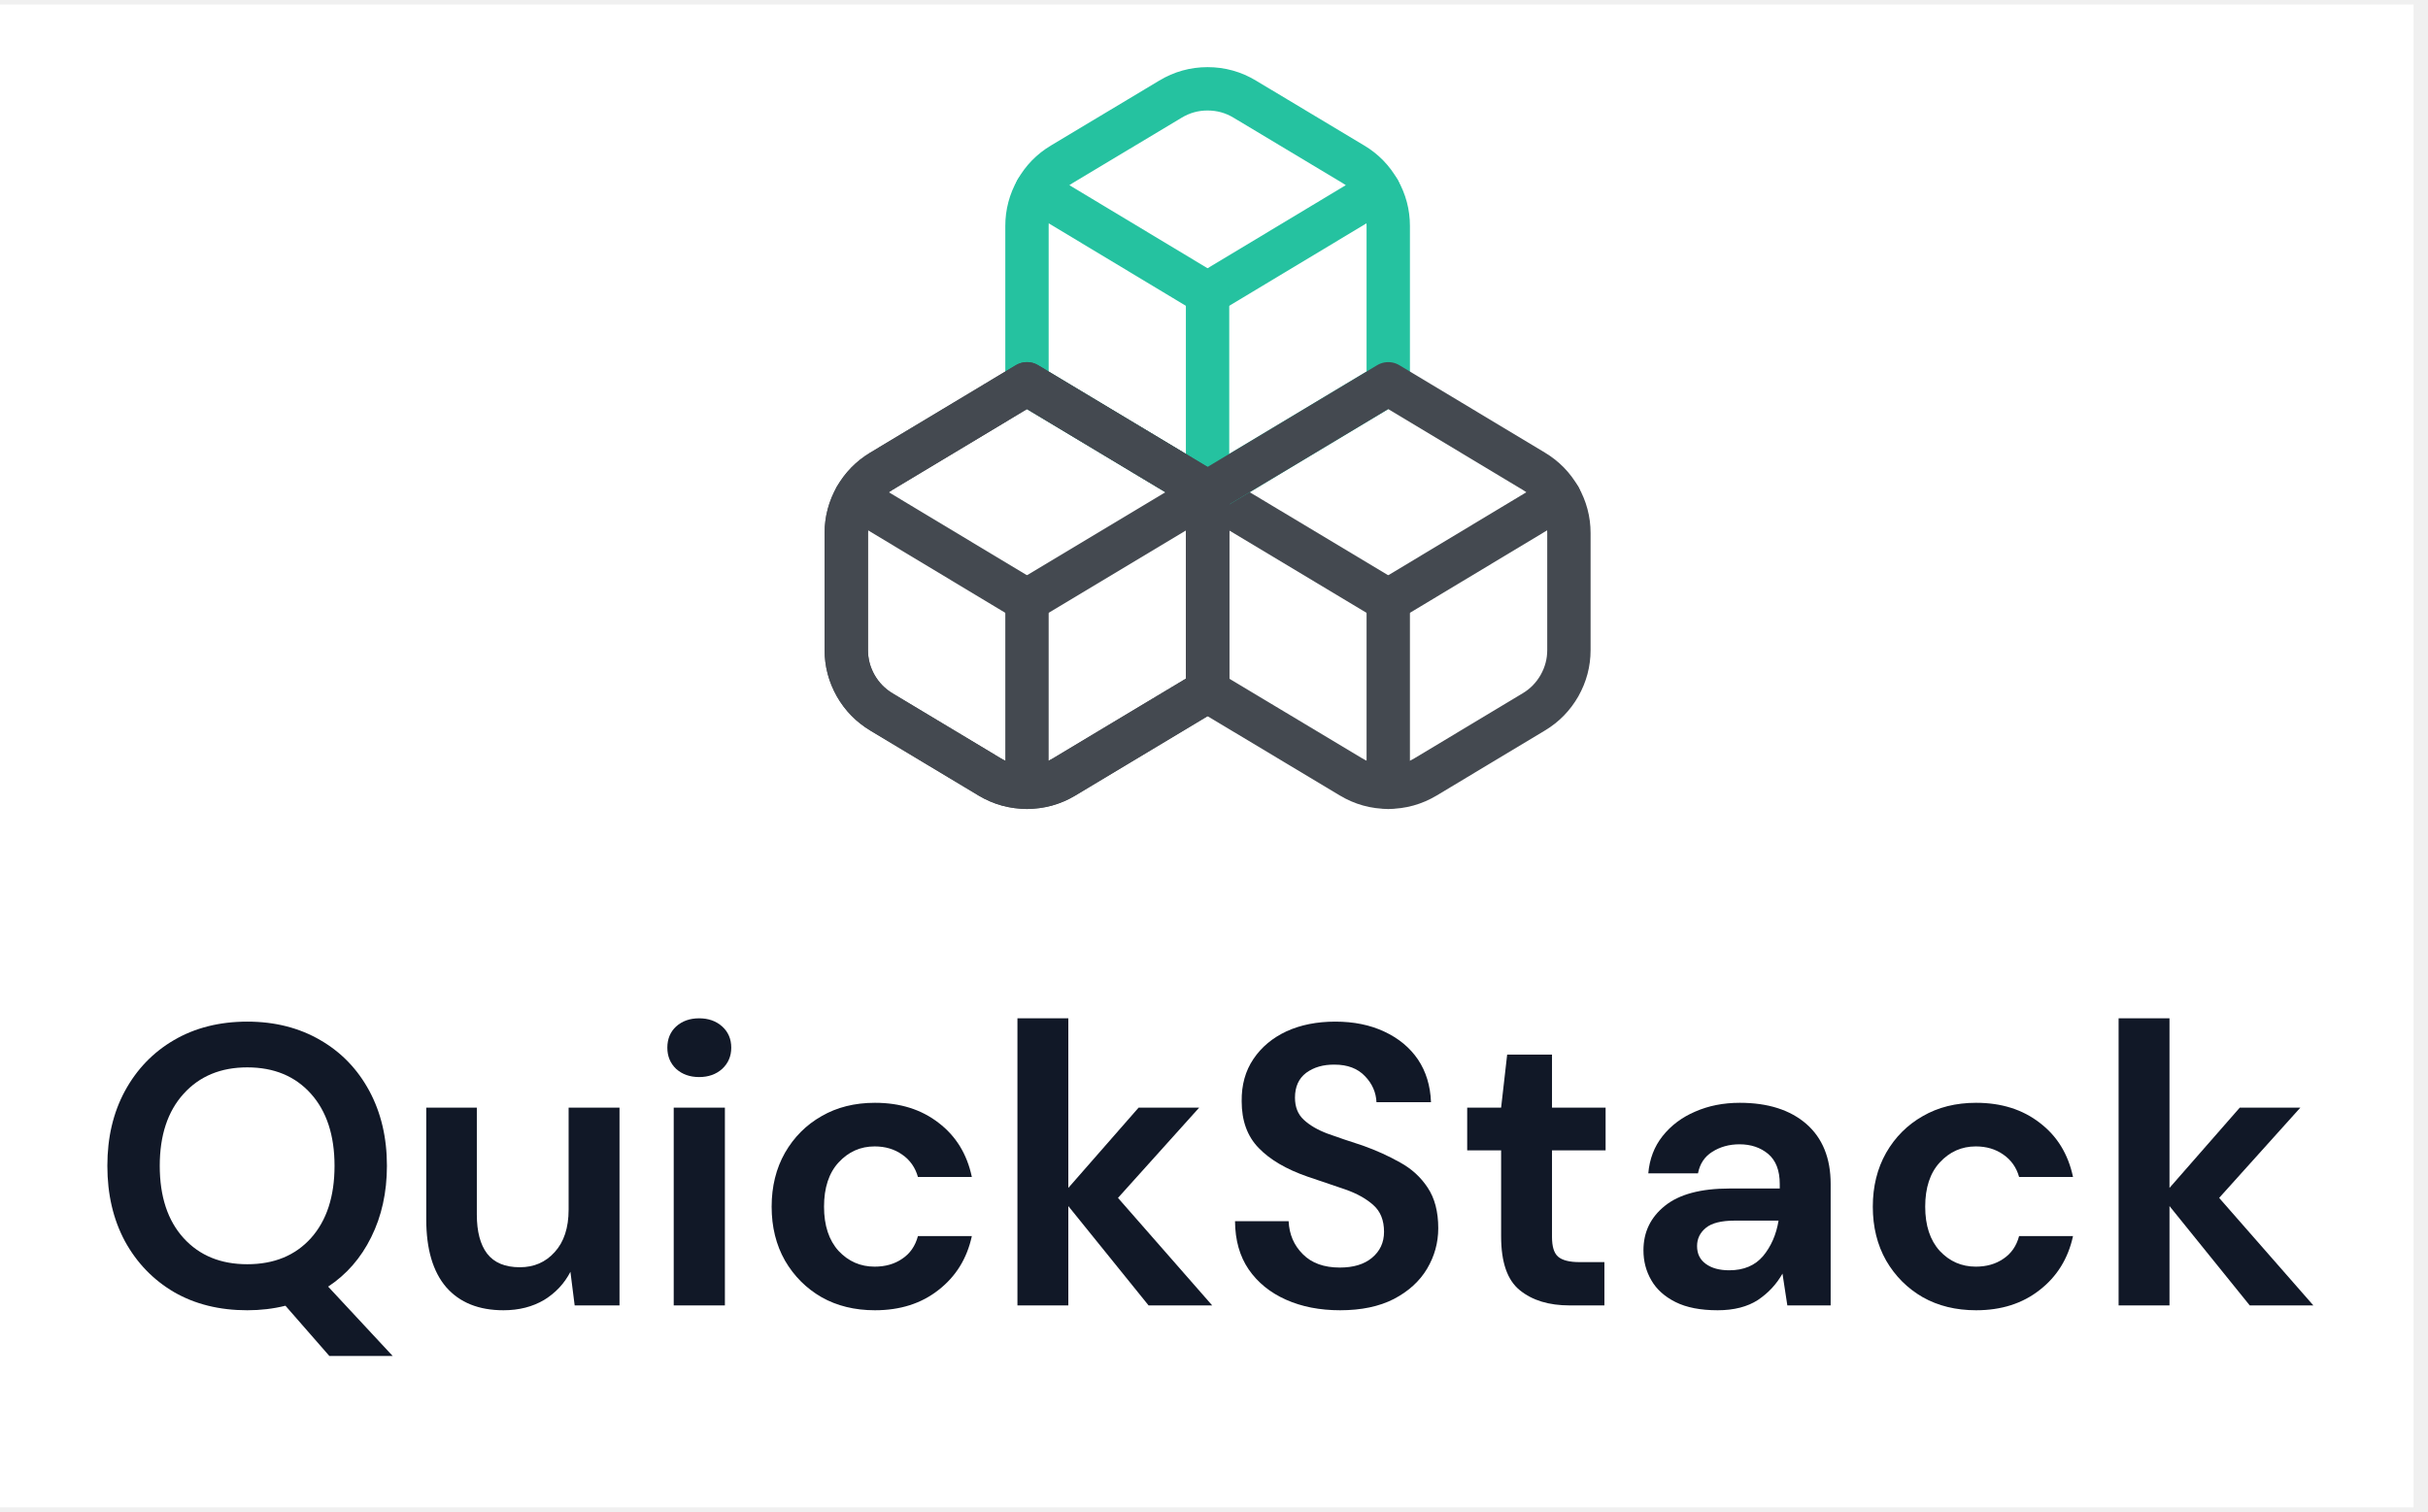
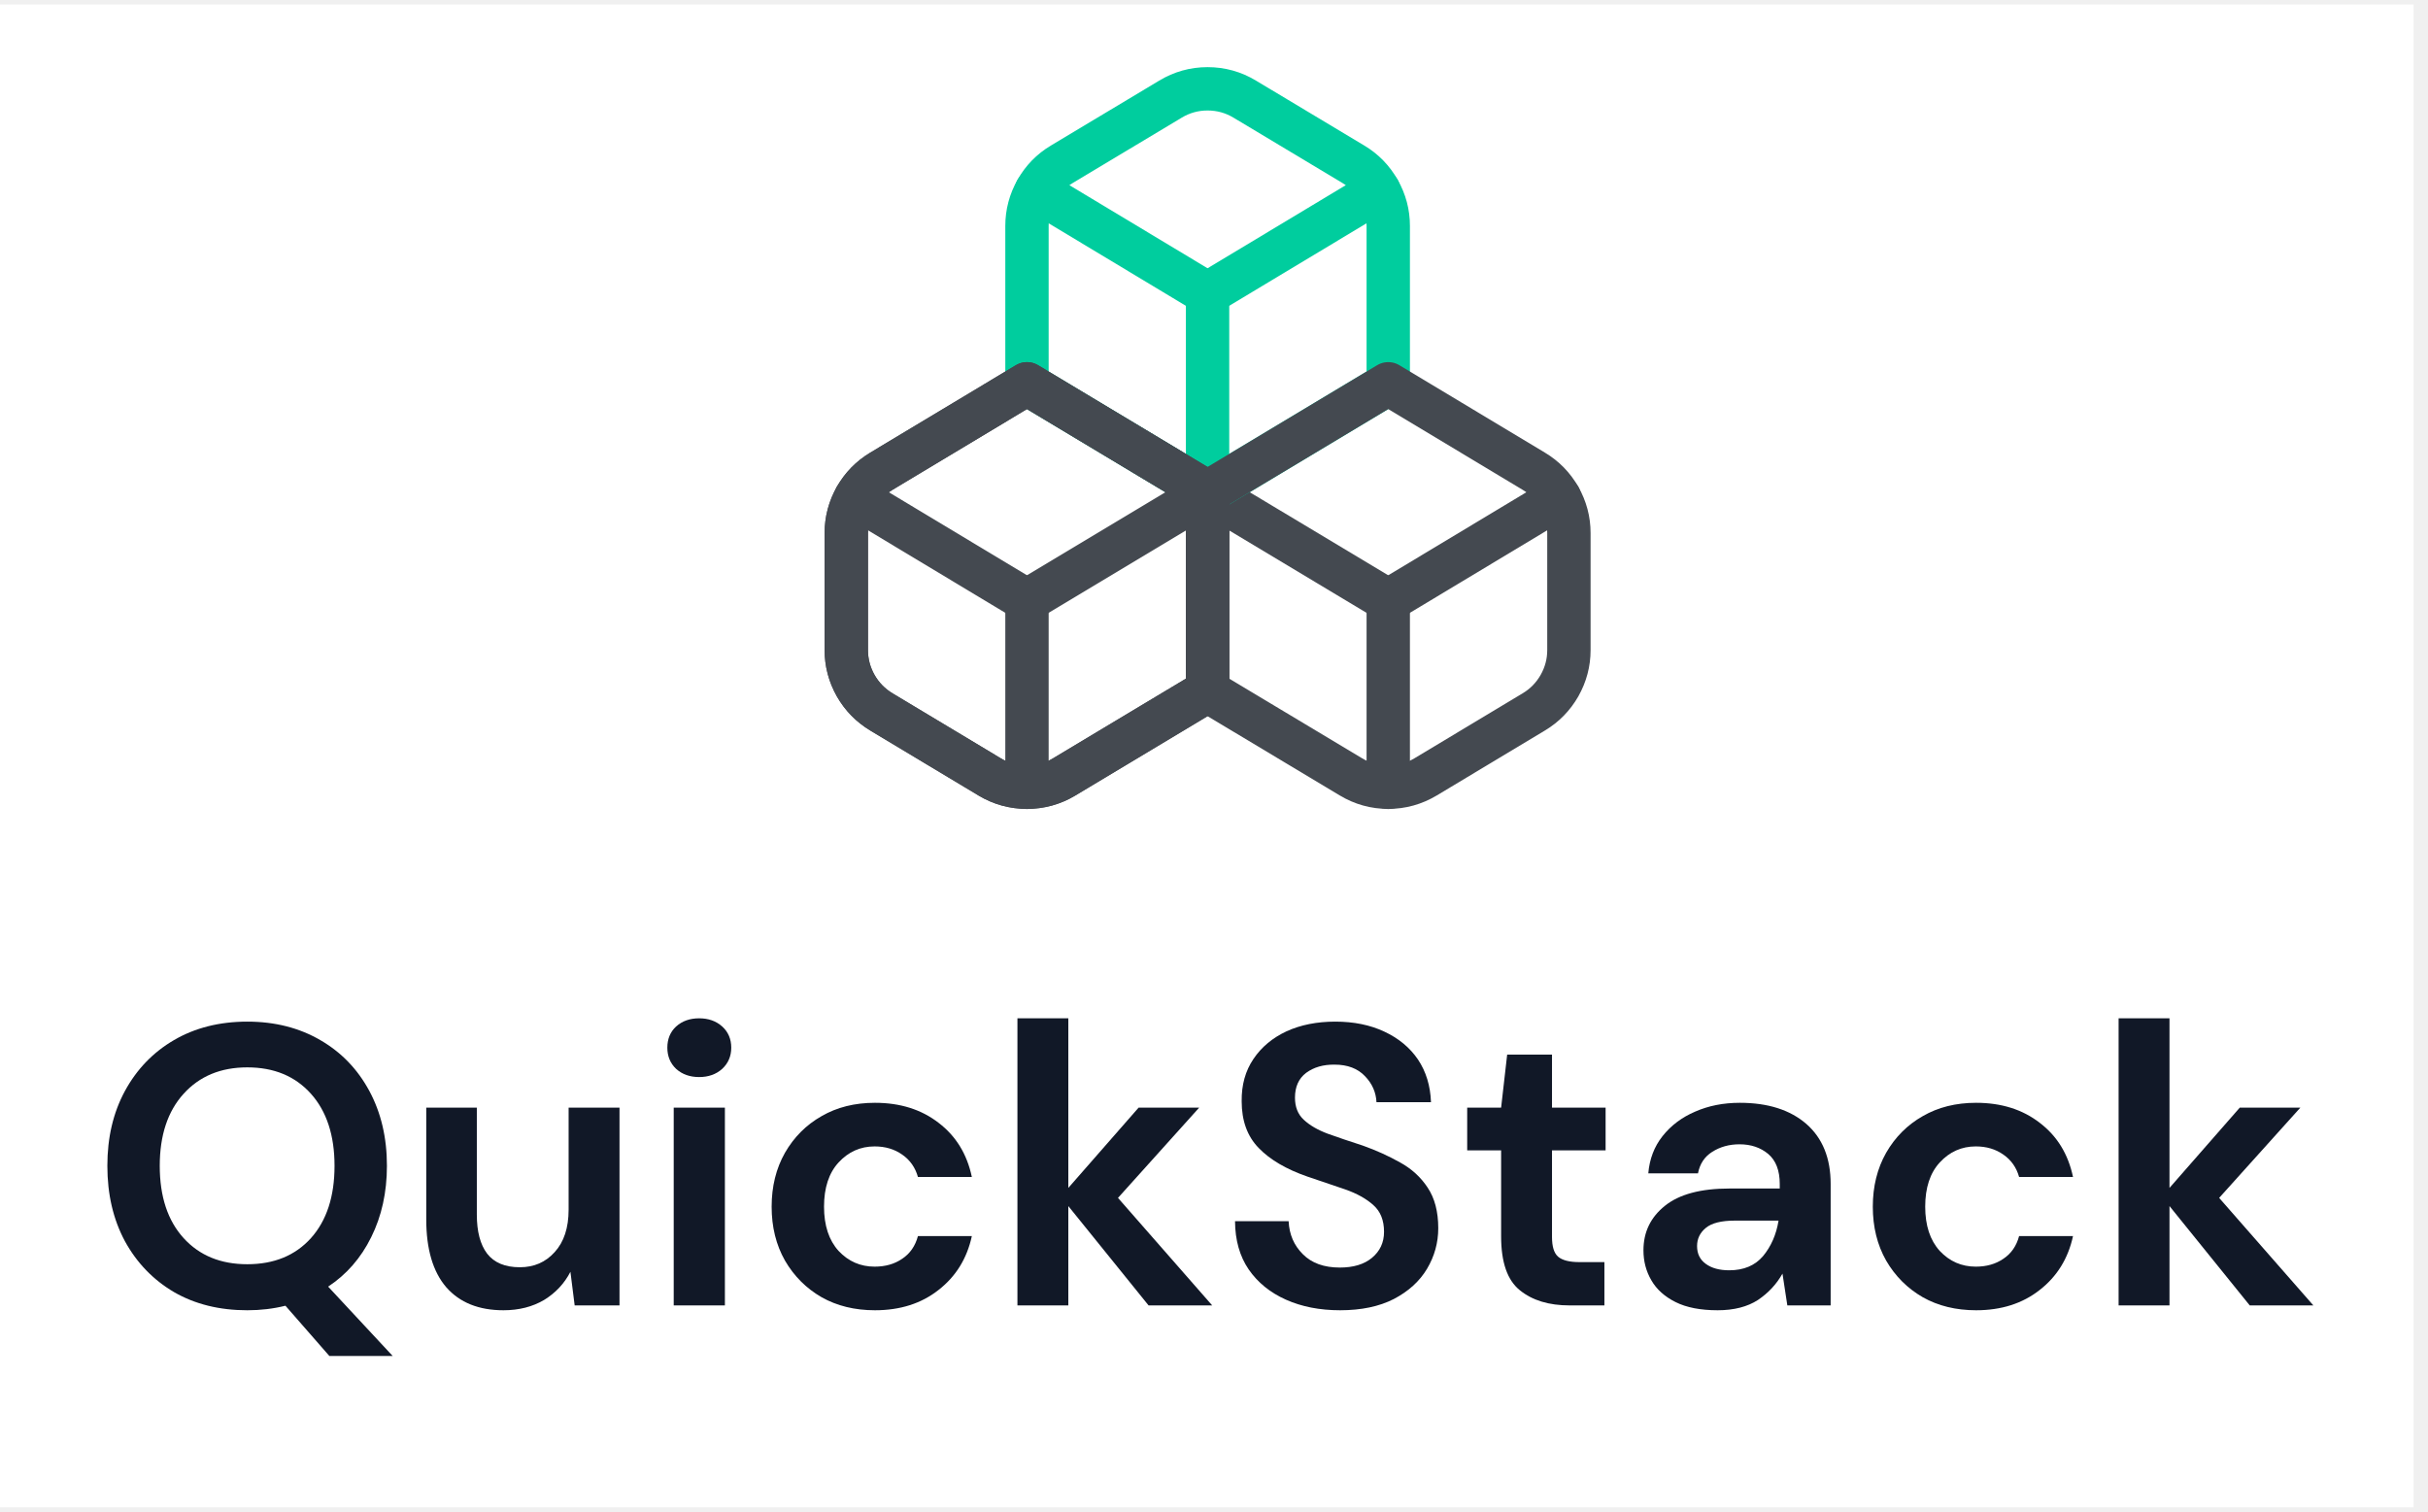
<svg xmlns="http://www.w3.org/2000/svg" width="167" zoomAndPan="magnify" viewBox="0 0 125.25 78" height="104" preserveAspectRatio="xMidYMid meet" version="1.0">
  <defs>
    <g />
    <clipPath id="6bbebaa400">
      <path d="M 0 0.23 L 124.504 0.23 L 124.504 77.766 L 0 77.766 Z M 0 0.23 " clip-rule="nonzero" />
    </clipPath>
    <clipPath id="70a473771c">
      <rect x="0" width="116" y="0" height="28" />
    </clipPath>
  </defs>
  <g clip-path="url(#6bbebaa400)">
    <path fill="#ffffff" d="M 0 0.23 L 124.504 0.23 L 124.504 77.77 L 0 77.77 Z M 0 0.23 " fill-opacity="1" fill-rule="nonzero" />
  </g>
  <path stroke-linecap="round" transform="matrix(1.863839, 0, 0, 1.863839, 39.92862, 0.232145)" fill="none" stroke-linejoin="round" d="M 17 16.499 L 11.999 13.5 " stroke="#444950" stroke-width="1.2" stroke-opacity="1" stroke-miterlimit="4" />
  <path stroke-linecap="round" transform="matrix(1.863839, 0, 0, 1.863839, 39.92862, 0.232145)" fill="none" stroke-linejoin="round" d="M 7.001 16.499 L 2.26 13.649 " stroke="#444950" stroke-width="1.2" stroke-opacity="1" stroke-miterlimit="4" />
-   <path stroke-linecap="round" transform="matrix(1.863839, 0, 0, 1.863839, 39.92862, 0.232145)" fill="none" stroke-linejoin="round" d="M 11.999 8.001 L 7.26 5.151 " stroke="#25c2a0" stroke-width="1.2" stroke-opacity="1" stroke-miterlimit="4" />
-   <path stroke-linecap="round" transform="matrix(1.863839, 0, 0, 1.863839, 39.92862, 0.232145)" fill="none" stroke-linejoin="round" d="M 11.999 8.001 L 16.74 5.151 " stroke="#25c2a0" stroke-width="1.2" stroke-opacity="1" stroke-miterlimit="4" />
-   <path stroke-linecap="round" transform="matrix(1.863839, 0, 0, 1.863839, 39.92862, 0.232145)" fill="none" stroke-linejoin="round" d="M 11.999 13.5 L 11.999 8.001 " stroke="#25c2a0" stroke-width="1.2" stroke-opacity="1" stroke-miterlimit="4" />
-   <path stroke-linecap="round" transform="matrix(1.863839, 0, 0, 1.863839, 39.92862, 0.232145)" fill="none" stroke-linejoin="round" d="M 7.971 4.419 C 7.669 4.599 7.432 4.843 7.26 5.149 C 7.089 5.452 7.001 5.779 7.001 6.129 L 7.001 10.499 L 11.999 13.5 L 17 10.499 L 17 6.129 C 17 5.779 16.912 5.452 16.74 5.149 C 16.566 4.843 16.331 4.599 16.029 4.419 L 13.03 2.621 C 12.714 2.43 12.37 2.334 11.999 2.334 C 11.63 2.334 11.287 2.43 10.97 2.621 Z M 7.971 4.419 " stroke="#25c2a0" stroke-width="1.2" stroke-opacity="1" stroke-miterlimit="4" />
+   <path stroke-linecap="round" transform="matrix(1.863839, 0, 0, 1.863839, 39.92862, 0.232145)" fill="none" stroke-linejoin="round" d="M 11.999 8.001 L 7.26 5.151 " stroke="#00cd9e" stroke-width="1.2" stroke-opacity="1" stroke-miterlimit="4" />
+   <path stroke-linecap="round" transform="matrix(1.863839, 0, 0, 1.863839, 39.92862, 0.232145)" fill="none" stroke-linejoin="round" d="M 11.999 8.001 L 16.74 5.151 " stroke="#00cd9e" stroke-width="1.2" stroke-opacity="1" stroke-miterlimit="4" />
+   <path stroke-linecap="round" transform="matrix(1.863839, 0, 0, 1.863839, 39.92862, 0.232145)" fill="none" stroke-linejoin="round" d="M 11.999 13.5 L 11.999 8.001 " stroke="#00cd9e" stroke-width="1.2" stroke-opacity="1" stroke-miterlimit="4" />
+   <path stroke-linecap="round" transform="matrix(1.863839, 0, 0, 1.863839, 39.92862, 0.232145)" fill="none" stroke-linejoin="round" d="M 7.971 4.419 C 7.669 4.599 7.432 4.843 7.26 5.149 C 7.089 5.452 7.001 5.779 7.001 6.129 L 7.001 10.499 L 11.999 13.5 L 17 10.499 L 17 6.129 C 17 5.779 16.912 5.452 16.74 5.149 C 16.566 4.843 16.331 4.599 16.029 4.419 L 13.03 2.621 C 12.714 2.43 12.37 2.334 11.999 2.334 C 11.63 2.334 11.287 2.43 10.97 2.621 Z M 7.971 4.419 " stroke="#00cd9e" stroke-width="1.2" stroke-opacity="1" stroke-miterlimit="4" />
  <path stroke-linecap="round" transform="matrix(1.863839, 0, 0, 1.863839, 39.92862, 0.232145)" fill="none" stroke-linejoin="round" d="M 17 16.499 L 21.74 13.649 " stroke="#444950" stroke-width="1.2" stroke-opacity="1" stroke-miterlimit="4" />
  <path stroke-linecap="round" transform="matrix(1.863839, 0, 0, 1.863839, 39.92862, 0.232145)" fill="none" stroke-linejoin="round" d="M 17 16.499 L 17 21.67 " stroke="#444950" stroke-width="1.2" stroke-opacity="1" stroke-miterlimit="4" />
  <path stroke-linecap="round" transform="matrix(1.863839, 0, 0, 1.863839, 39.92862, 0.232145)" fill="none" stroke-linejoin="round" d="M 7.001 16.499 L 7.001 21.67 " stroke="#444950" stroke-width="1.2" stroke-opacity="1" stroke-miterlimit="4" />
  <path stroke-linecap="round" transform="matrix(1.863839, 0, 0, 1.863839, 39.92862, 0.232145)" fill="none" stroke-linejoin="round" d="M 7.001 16.499 L 11.999 13.5 " stroke="#444950" stroke-width="1.2" stroke-opacity="1" stroke-miterlimit="4" />
  <path stroke-linecap="round" transform="matrix(1.863839, 0, 0, 1.863839, 39.92862, 0.232145)" fill="none" stroke-linejoin="round" d="M 2.97 12.92 C 2.671 13.1 2.434 13.343 2.26 13.647 C 2.088 13.953 2 14.28 2 14.63 L 2 17.87 C 2 18.22 2.088 18.547 2.26 18.853 C 2.434 19.157 2.671 19.4 2.97 19.58 L 5.969 21.381 C 6.286 21.571 6.63 21.666 7.001 21.666 C 7.369 21.666 7.713 21.571 8.03 21.381 L 11.999 19 L 11.999 13.5 L 7.001 10.499 Z M 2.97 12.92 " stroke="#444950" stroke-width="1.2" stroke-opacity="1" stroke-miterlimit="4" />
  <path stroke-linecap="round" transform="matrix(1.863839, 0, 0, 1.863839, 39.92862, 0.232145)" fill="none" stroke-linejoin="round" d="M 2.97 12.92 C 2.671 13.1 2.434 13.343 2.26 13.647 C 2.088 13.953 2 14.28 2 14.63 L 2 17.87 C 2 18.22 2.088 18.547 2.26 18.853 C 2.434 19.157 2.671 19.4 2.97 19.58 L 5.969 21.381 C 6.286 21.571 6.63 21.666 7.001 21.666 C 7.369 21.666 7.713 21.571 8.03 21.381 L 11.999 19 L 11.999 13.5 L 7.001 10.499 Z M 2.97 12.92 " stroke="#444950" stroke-width="1.2" stroke-opacity="1" stroke-miterlimit="4" />
  <path stroke-linecap="round" transform="matrix(1.863839, 0, 0, 1.863839, 39.92862, 0.232145)" fill="none" stroke-linejoin="round" d="M 11.999 13.5 L 11.999 19 L 15.971 21.381 C 16.287 21.571 16.631 21.666 17 21.666 C 17.371 21.666 17.712 21.571 18.031 21.381 L 21.03 19.58 C 21.33 19.4 21.566 19.157 21.74 18.853 C 21.912 18.547 22 18.22 22 17.87 L 22 14.63 C 22 14.28 21.912 13.953 21.74 13.647 C 21.566 13.343 21.33 13.1 21.03 12.92 L 17 10.499 Z M 11.999 13.5 " stroke="#444950" stroke-width="1.2" stroke-opacity="1" stroke-miterlimit="4" />
  <g transform="matrix(1, 0, 0, 1, 4, 46)">
    <g clip-path="url(#70a473771c)">
      <g fill="#111827" fill-opacity="1">
        <g transform="translate(0.615952, 21.34767)">
          <g>
            <path d="M 8.141 0.25 C 6.703 0.25 5.441 -0.062 4.359 -0.688 C 3.285 -1.32 2.441 -2.195 1.828 -3.312 C 1.223 -4.438 0.922 -5.734 0.922 -7.203 C 0.922 -8.66 1.223 -9.945 1.828 -11.062 C 2.441 -12.188 3.285 -13.062 4.359 -13.688 C 5.441 -14.32 6.703 -14.641 8.141 -14.641 C 9.566 -14.641 10.82 -14.32 11.906 -13.688 C 12.988 -13.062 13.832 -12.188 14.438 -11.062 C 15.039 -9.945 15.344 -8.66 15.344 -7.203 C 15.344 -5.828 15.07 -4.598 14.531 -3.516 C 14 -2.441 13.258 -1.594 12.312 -0.969 L 15.641 2.609 L 12.375 2.609 L 10.109 0.016 C 9.484 0.172 8.828 0.25 8.141 0.25 Z M 8.141 -2.125 C 9.516 -2.125 10.609 -2.57 11.422 -3.469 C 12.234 -4.375 12.641 -5.617 12.641 -7.203 C 12.641 -8.773 12.234 -10.016 11.422 -10.922 C 10.609 -11.828 9.516 -12.281 8.141 -12.281 C 6.773 -12.281 5.68 -11.828 4.859 -10.922 C 4.035 -10.016 3.625 -8.773 3.625 -7.203 C 3.625 -5.617 4.035 -4.375 4.859 -3.469 C 5.68 -2.57 6.773 -2.125 8.141 -2.125 Z M 8.141 -2.125 " />
          </g>
        </g>
      </g>
      <g fill="#111827" fill-opacity="1">
        <g transform="translate(16.81645, 21.34767)">
          <g>
            <path d="M 5.156 0.25 C 3.883 0.25 2.898 -0.145 2.203 -0.938 C 1.516 -1.738 1.172 -2.906 1.172 -4.438 L 1.172 -10.203 L 3.781 -10.203 L 3.781 -4.688 C 3.781 -3.812 3.957 -3.141 4.312 -2.672 C 4.676 -2.203 5.238 -1.969 6 -1.969 C 6.727 -1.969 7.328 -2.227 7.797 -2.75 C 8.273 -3.27 8.516 -4 8.516 -4.938 L 8.516 -10.203 L 11.141 -10.203 L 11.141 0 L 8.828 0 L 8.609 -1.734 C 8.297 -1.129 7.844 -0.645 7.25 -0.281 C 6.656 0.07 5.957 0.25 5.156 0.25 Z M 5.156 0.25 " />
          </g>
        </g>
      </g>
      <g fill="#111827" fill-opacity="1">
        <g transform="translate(29.31632, 21.34767)">
          <g>
            <path d="M 2.75 -11.781 C 2.27 -11.781 1.875 -11.922 1.562 -12.203 C 1.258 -12.492 1.109 -12.859 1.109 -13.297 C 1.109 -13.742 1.258 -14.109 1.562 -14.391 C 1.875 -14.672 2.27 -14.812 2.75 -14.812 C 3.227 -14.812 3.625 -14.672 3.938 -14.391 C 4.25 -14.109 4.406 -13.742 4.406 -13.297 C 4.406 -12.859 4.25 -12.492 3.938 -12.203 C 3.625 -11.922 3.227 -11.781 2.75 -11.781 Z M 1.438 0 L 1.438 -10.203 L 4.078 -10.203 L 4.078 0 Z M 1.438 0 " />
          </g>
        </g>
      </g>
      <g fill="#111827" fill-opacity="1">
        <g transform="translate(34.80557, 21.34767)">
          <g>
            <path d="M 6.328 0.25 C 5.285 0.25 4.367 0.023 3.578 -0.422 C 2.785 -0.879 2.156 -1.508 1.688 -2.312 C 1.227 -3.125 1 -4.051 1 -5.094 C 1 -6.133 1.227 -7.062 1.688 -7.875 C 2.156 -8.688 2.785 -9.316 3.578 -9.766 C 4.367 -10.223 5.285 -10.453 6.328 -10.453 C 7.629 -10.453 8.723 -10.109 9.609 -9.422 C 10.504 -8.742 11.078 -7.812 11.328 -6.625 L 8.547 -6.625 C 8.41 -7.113 8.141 -7.5 7.734 -7.781 C 7.336 -8.062 6.863 -8.203 6.312 -8.203 C 5.582 -8.203 4.961 -7.926 4.453 -7.375 C 3.953 -6.832 3.703 -6.07 3.703 -5.094 C 3.703 -4.125 3.953 -3.363 4.453 -2.812 C 4.961 -2.27 5.582 -2 6.312 -2 C 6.863 -2 7.336 -2.133 7.734 -2.406 C 8.141 -2.676 8.41 -3.066 8.547 -3.578 L 11.328 -3.578 C 11.078 -2.422 10.504 -1.492 9.609 -0.797 C 8.723 -0.098 7.629 0.25 6.328 0.25 Z M 6.328 0.25 " />
          </g>
        </g>
      </g>
      <g fill="#111827" fill-opacity="1">
        <g transform="translate(47.14098, 21.34767)">
          <g>
            <path d="M 1.344 0 L 1.344 -14.812 L 3.969 -14.812 L 3.969 -6.062 L 7.594 -10.203 L 10.719 -10.203 L 6.531 -5.547 L 11.391 0 L 8.109 0 L 3.969 -5.125 L 3.969 0 Z M 1.344 0 " />
          </g>
        </g>
      </g>
      <g fill="#111827" fill-opacity="1">
        <g transform="translate(58.81849, 21.34767)">
          <g>
            <path d="M 6.312 0.25 C 5.258 0.25 4.328 0.066 3.516 -0.297 C 2.703 -0.66 2.062 -1.18 1.594 -1.859 C 1.133 -2.535 0.898 -3.363 0.891 -4.344 L 3.656 -4.344 C 3.688 -3.664 3.93 -3.098 4.391 -2.641 C 4.848 -2.18 5.484 -1.953 6.297 -1.953 C 6.992 -1.953 7.547 -2.117 7.953 -2.453 C 8.367 -2.797 8.578 -3.242 8.578 -3.797 C 8.578 -4.391 8.395 -4.848 8.031 -5.172 C 7.664 -5.504 7.18 -5.773 6.578 -5.984 C 5.973 -6.191 5.328 -6.41 4.641 -6.641 C 3.535 -7.023 2.691 -7.52 2.109 -8.125 C 1.523 -8.727 1.234 -9.531 1.234 -10.531 C 1.223 -11.375 1.426 -12.102 1.844 -12.719 C 2.258 -13.332 2.828 -13.805 3.547 -14.141 C 4.273 -14.473 5.113 -14.641 6.062 -14.641 C 7.02 -14.641 7.863 -14.469 8.594 -14.125 C 9.332 -13.781 9.91 -13.301 10.328 -12.688 C 10.742 -12.07 10.969 -11.336 11 -10.484 L 8.188 -10.484 C 8.164 -10.992 7.969 -11.441 7.594 -11.828 C 7.219 -12.223 6.695 -12.422 6.031 -12.422 C 5.445 -12.43 4.957 -12.289 4.562 -12 C 4.176 -11.707 3.984 -11.281 3.984 -10.719 C 3.984 -10.238 4.133 -9.859 4.438 -9.578 C 4.738 -9.297 5.148 -9.055 5.672 -8.859 C 6.191 -8.672 6.789 -8.469 7.469 -8.25 C 8.176 -8 8.82 -7.707 9.406 -7.375 C 10 -7.051 10.473 -6.617 10.828 -6.078 C 11.191 -5.535 11.375 -4.836 11.375 -3.984 C 11.375 -3.234 11.18 -2.535 10.797 -1.891 C 10.41 -1.242 9.836 -0.723 9.078 -0.328 C 8.328 0.055 7.406 0.25 6.312 0.25 Z M 6.312 0.25 " />
          </g>
        </g>
      </g>
      <g fill="#111827" fill-opacity="1">
        <g transform="translate(71.09222, 21.34767)">
          <g>
            <path d="M 5.875 0 C 4.812 0 3.957 -0.258 3.312 -0.781 C 2.664 -1.301 2.344 -2.227 2.344 -3.562 L 2.344 -8 L 0.594 -8 L 0.594 -10.203 L 2.344 -10.203 L 2.656 -12.938 L 4.969 -12.938 L 4.969 -10.203 L 7.734 -10.203 L 7.734 -8 L 4.969 -8 L 4.969 -3.531 C 4.969 -3.039 5.07 -2.703 5.281 -2.516 C 5.5 -2.328 5.867 -2.234 6.391 -2.234 L 7.672 -2.234 L 7.672 0 Z M 5.875 0 " />
          </g>
        </g>
      </g>
      <g fill="#111827" fill-opacity="1">
        <g transform="translate(79.74756, 21.34767)">
          <g>
            <path d="M 4.859 0.25 C 3.973 0.25 3.25 0.109 2.688 -0.172 C 2.125 -0.453 1.707 -0.828 1.438 -1.297 C 1.164 -1.766 1.031 -2.281 1.031 -2.844 C 1.031 -3.781 1.398 -4.547 2.141 -5.141 C 2.879 -5.734 3.988 -6.031 5.469 -6.031 L 8.062 -6.031 L 8.062 -6.266 C 8.062 -6.961 7.863 -7.477 7.469 -7.812 C 7.07 -8.145 6.578 -8.312 5.984 -8.312 C 5.453 -8.312 4.984 -8.18 4.578 -7.922 C 4.18 -7.672 3.938 -7.301 3.844 -6.812 L 1.281 -6.812 C 1.344 -7.551 1.586 -8.191 2.016 -8.734 C 2.453 -9.285 3.016 -9.707 3.703 -10 C 4.391 -10.301 5.156 -10.453 6 -10.453 C 7.457 -10.453 8.602 -10.086 9.438 -9.359 C 10.27 -8.629 10.688 -7.598 10.688 -6.266 L 10.688 0 L 8.453 0 L 8.203 -1.641 C 7.898 -1.098 7.477 -0.645 6.938 -0.281 C 6.395 0.07 5.703 0.25 4.859 0.25 Z M 5.453 -1.812 C 6.203 -1.812 6.785 -2.055 7.203 -2.547 C 7.617 -3.047 7.883 -3.656 8 -4.375 L 5.75 -4.375 C 5.051 -4.375 4.551 -4.25 4.25 -4 C 3.945 -3.75 3.797 -3.438 3.797 -3.062 C 3.797 -2.664 3.945 -2.359 4.25 -2.141 C 4.551 -1.922 4.953 -1.812 5.453 -1.812 Z M 5.453 -1.812 " />
          </g>
        </g>
      </g>
      <g fill="#111827" fill-opacity="1">
        <g transform="translate(91.61011, 21.34767)">
          <g>
            <path d="M 6.328 0.25 C 5.285 0.25 4.367 0.023 3.578 -0.422 C 2.785 -0.879 2.156 -1.508 1.688 -2.312 C 1.227 -3.125 1 -4.051 1 -5.094 C 1 -6.133 1.227 -7.062 1.688 -7.875 C 2.156 -8.688 2.785 -9.316 3.578 -9.766 C 4.367 -10.223 5.285 -10.453 6.328 -10.453 C 7.629 -10.453 8.723 -10.109 9.609 -9.422 C 10.504 -8.742 11.078 -7.812 11.328 -6.625 L 8.547 -6.625 C 8.41 -7.113 8.141 -7.5 7.734 -7.781 C 7.336 -8.062 6.863 -8.203 6.312 -8.203 C 5.582 -8.203 4.961 -7.926 4.453 -7.375 C 3.953 -6.832 3.703 -6.07 3.703 -5.094 C 3.703 -4.125 3.953 -3.363 4.453 -2.812 C 4.961 -2.27 5.582 -2 6.312 -2 C 6.863 -2 7.336 -2.133 7.734 -2.406 C 8.141 -2.676 8.41 -3.066 8.547 -3.578 L 11.328 -3.578 C 11.078 -2.422 10.504 -1.492 9.609 -0.797 C 8.723 -0.098 7.629 0.25 6.328 0.25 Z M 6.328 0.25 " />
          </g>
        </g>
      </g>
      <g fill="#111827" fill-opacity="1">
        <g transform="translate(103.9455, 21.34767)">
          <g>
            <path d="M 1.344 0 L 1.344 -14.812 L 3.969 -14.812 L 3.969 -6.062 L 7.594 -10.203 L 10.719 -10.203 L 6.531 -5.547 L 11.391 0 L 8.109 0 L 3.969 -5.125 L 3.969 0 Z M 1.344 0 " />
          </g>
        </g>
      </g>
    </g>
  </g>
</svg>
